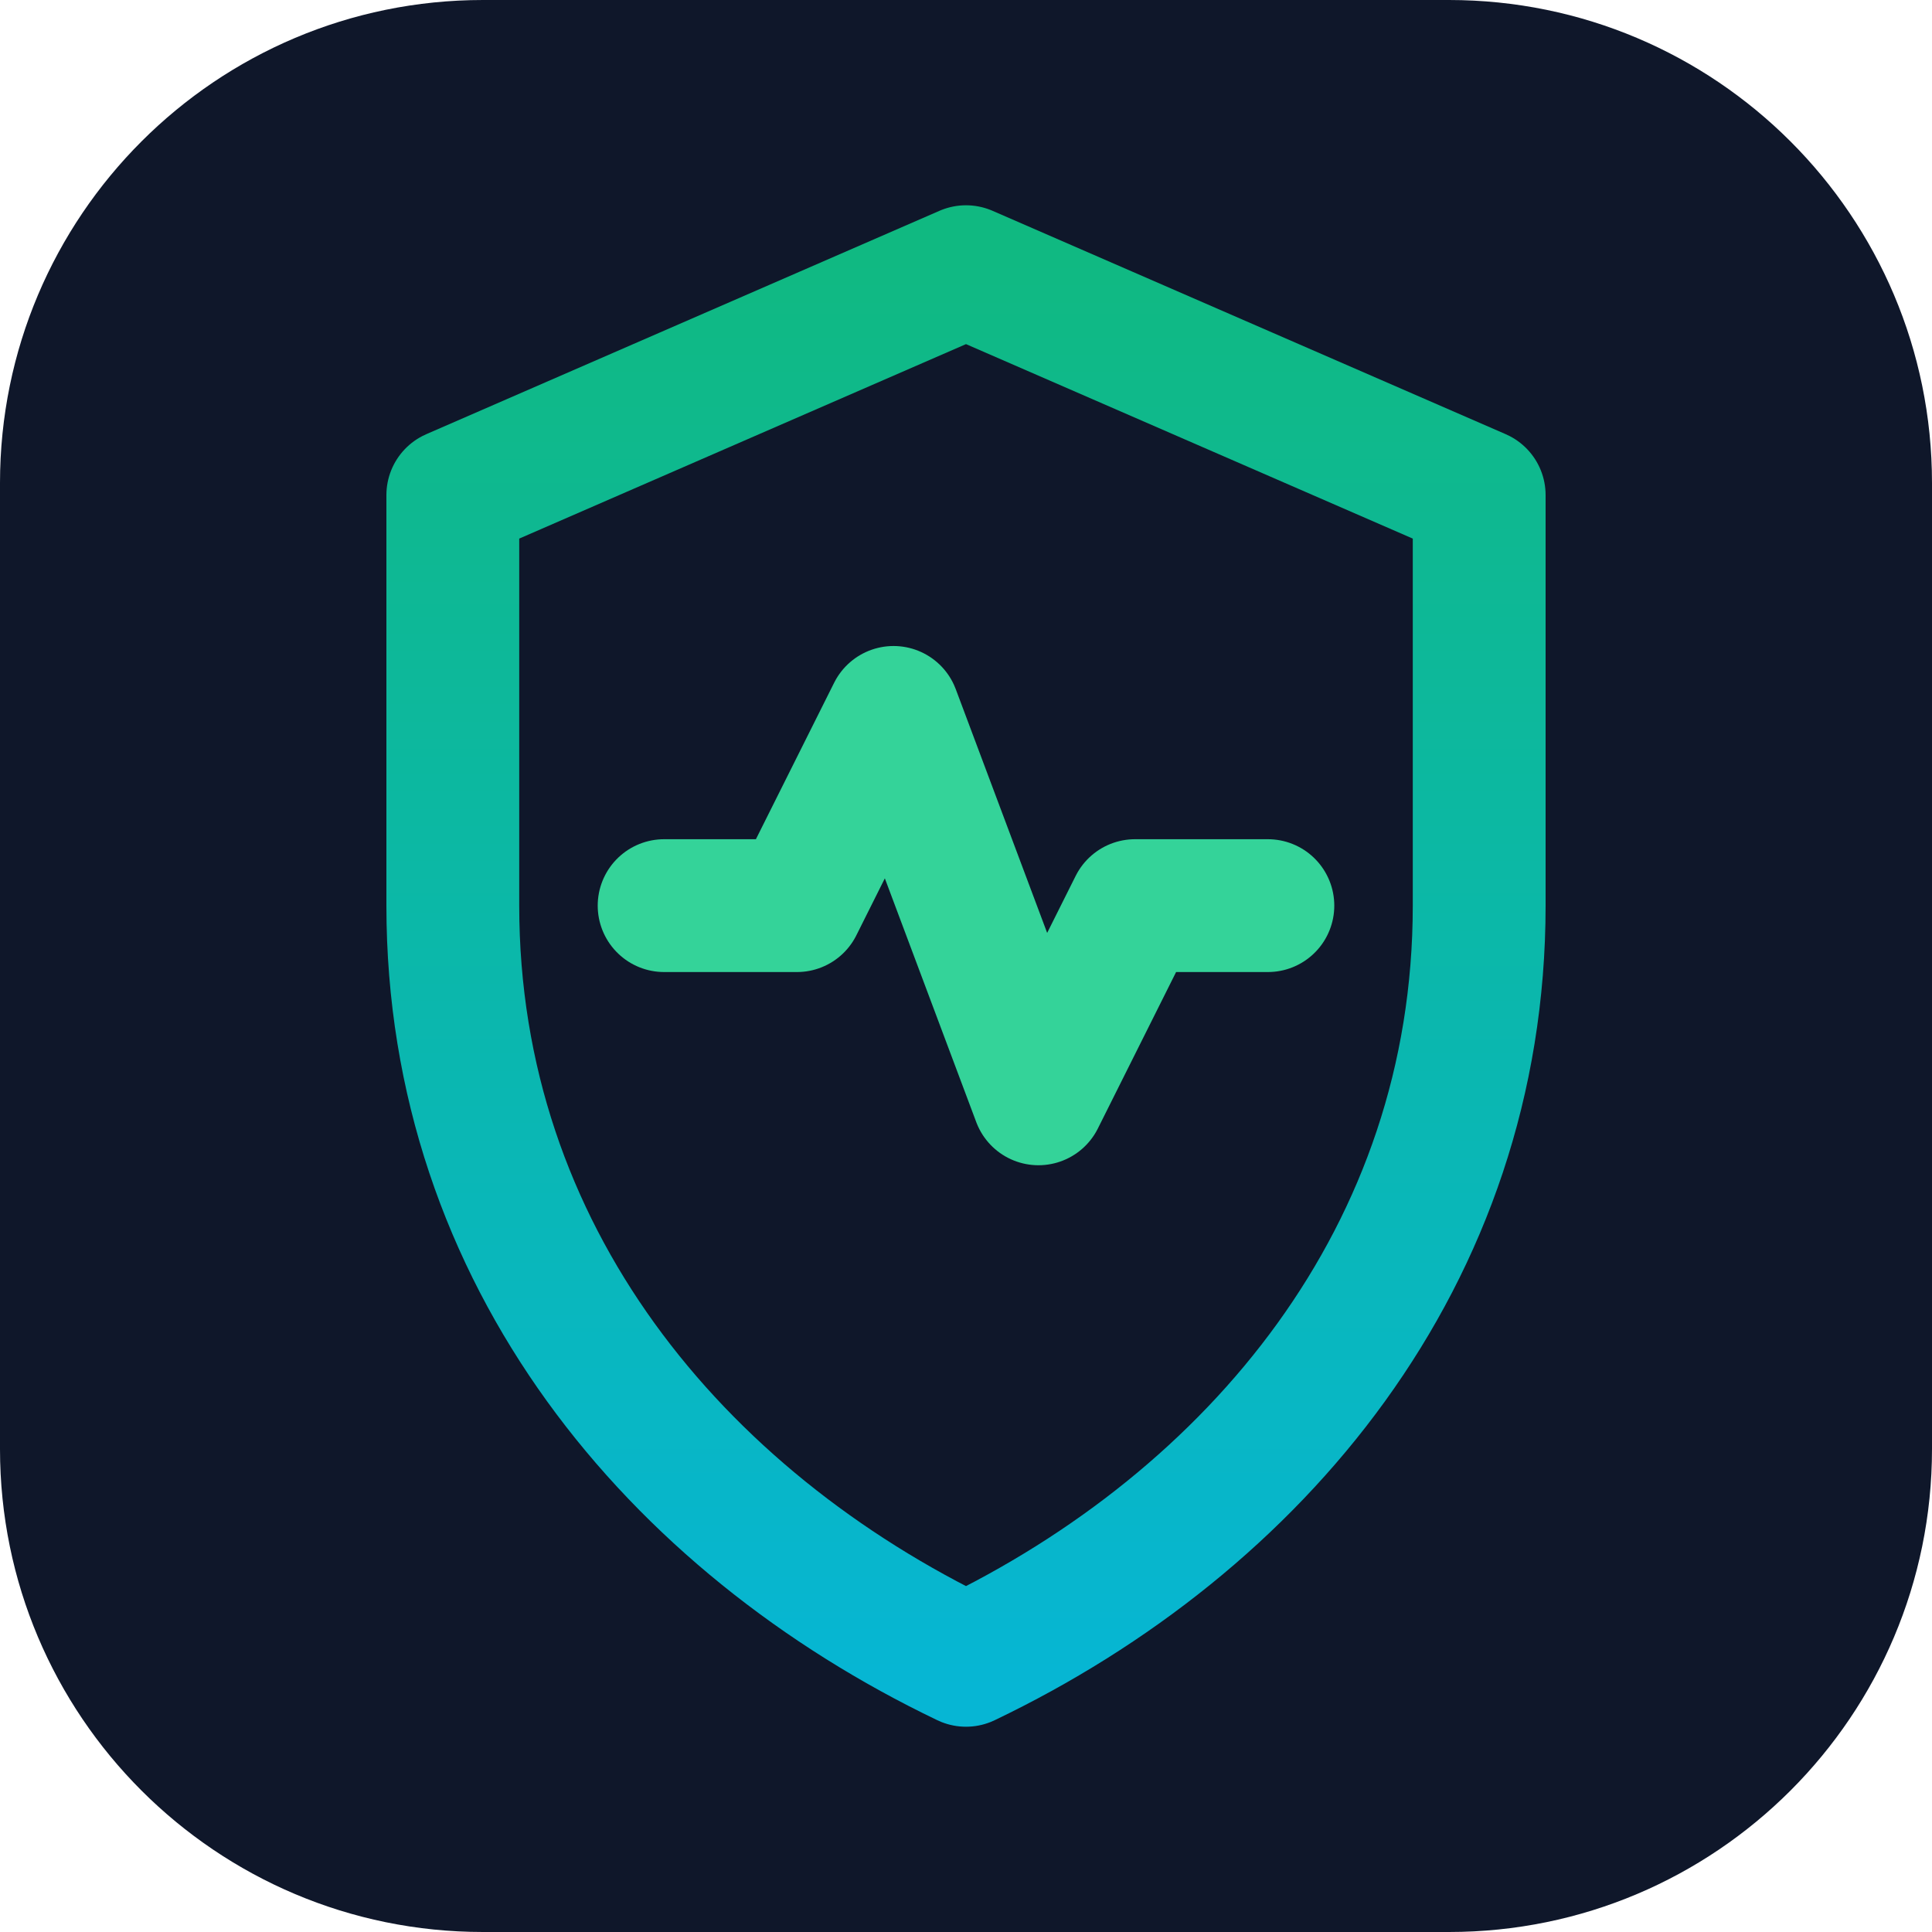
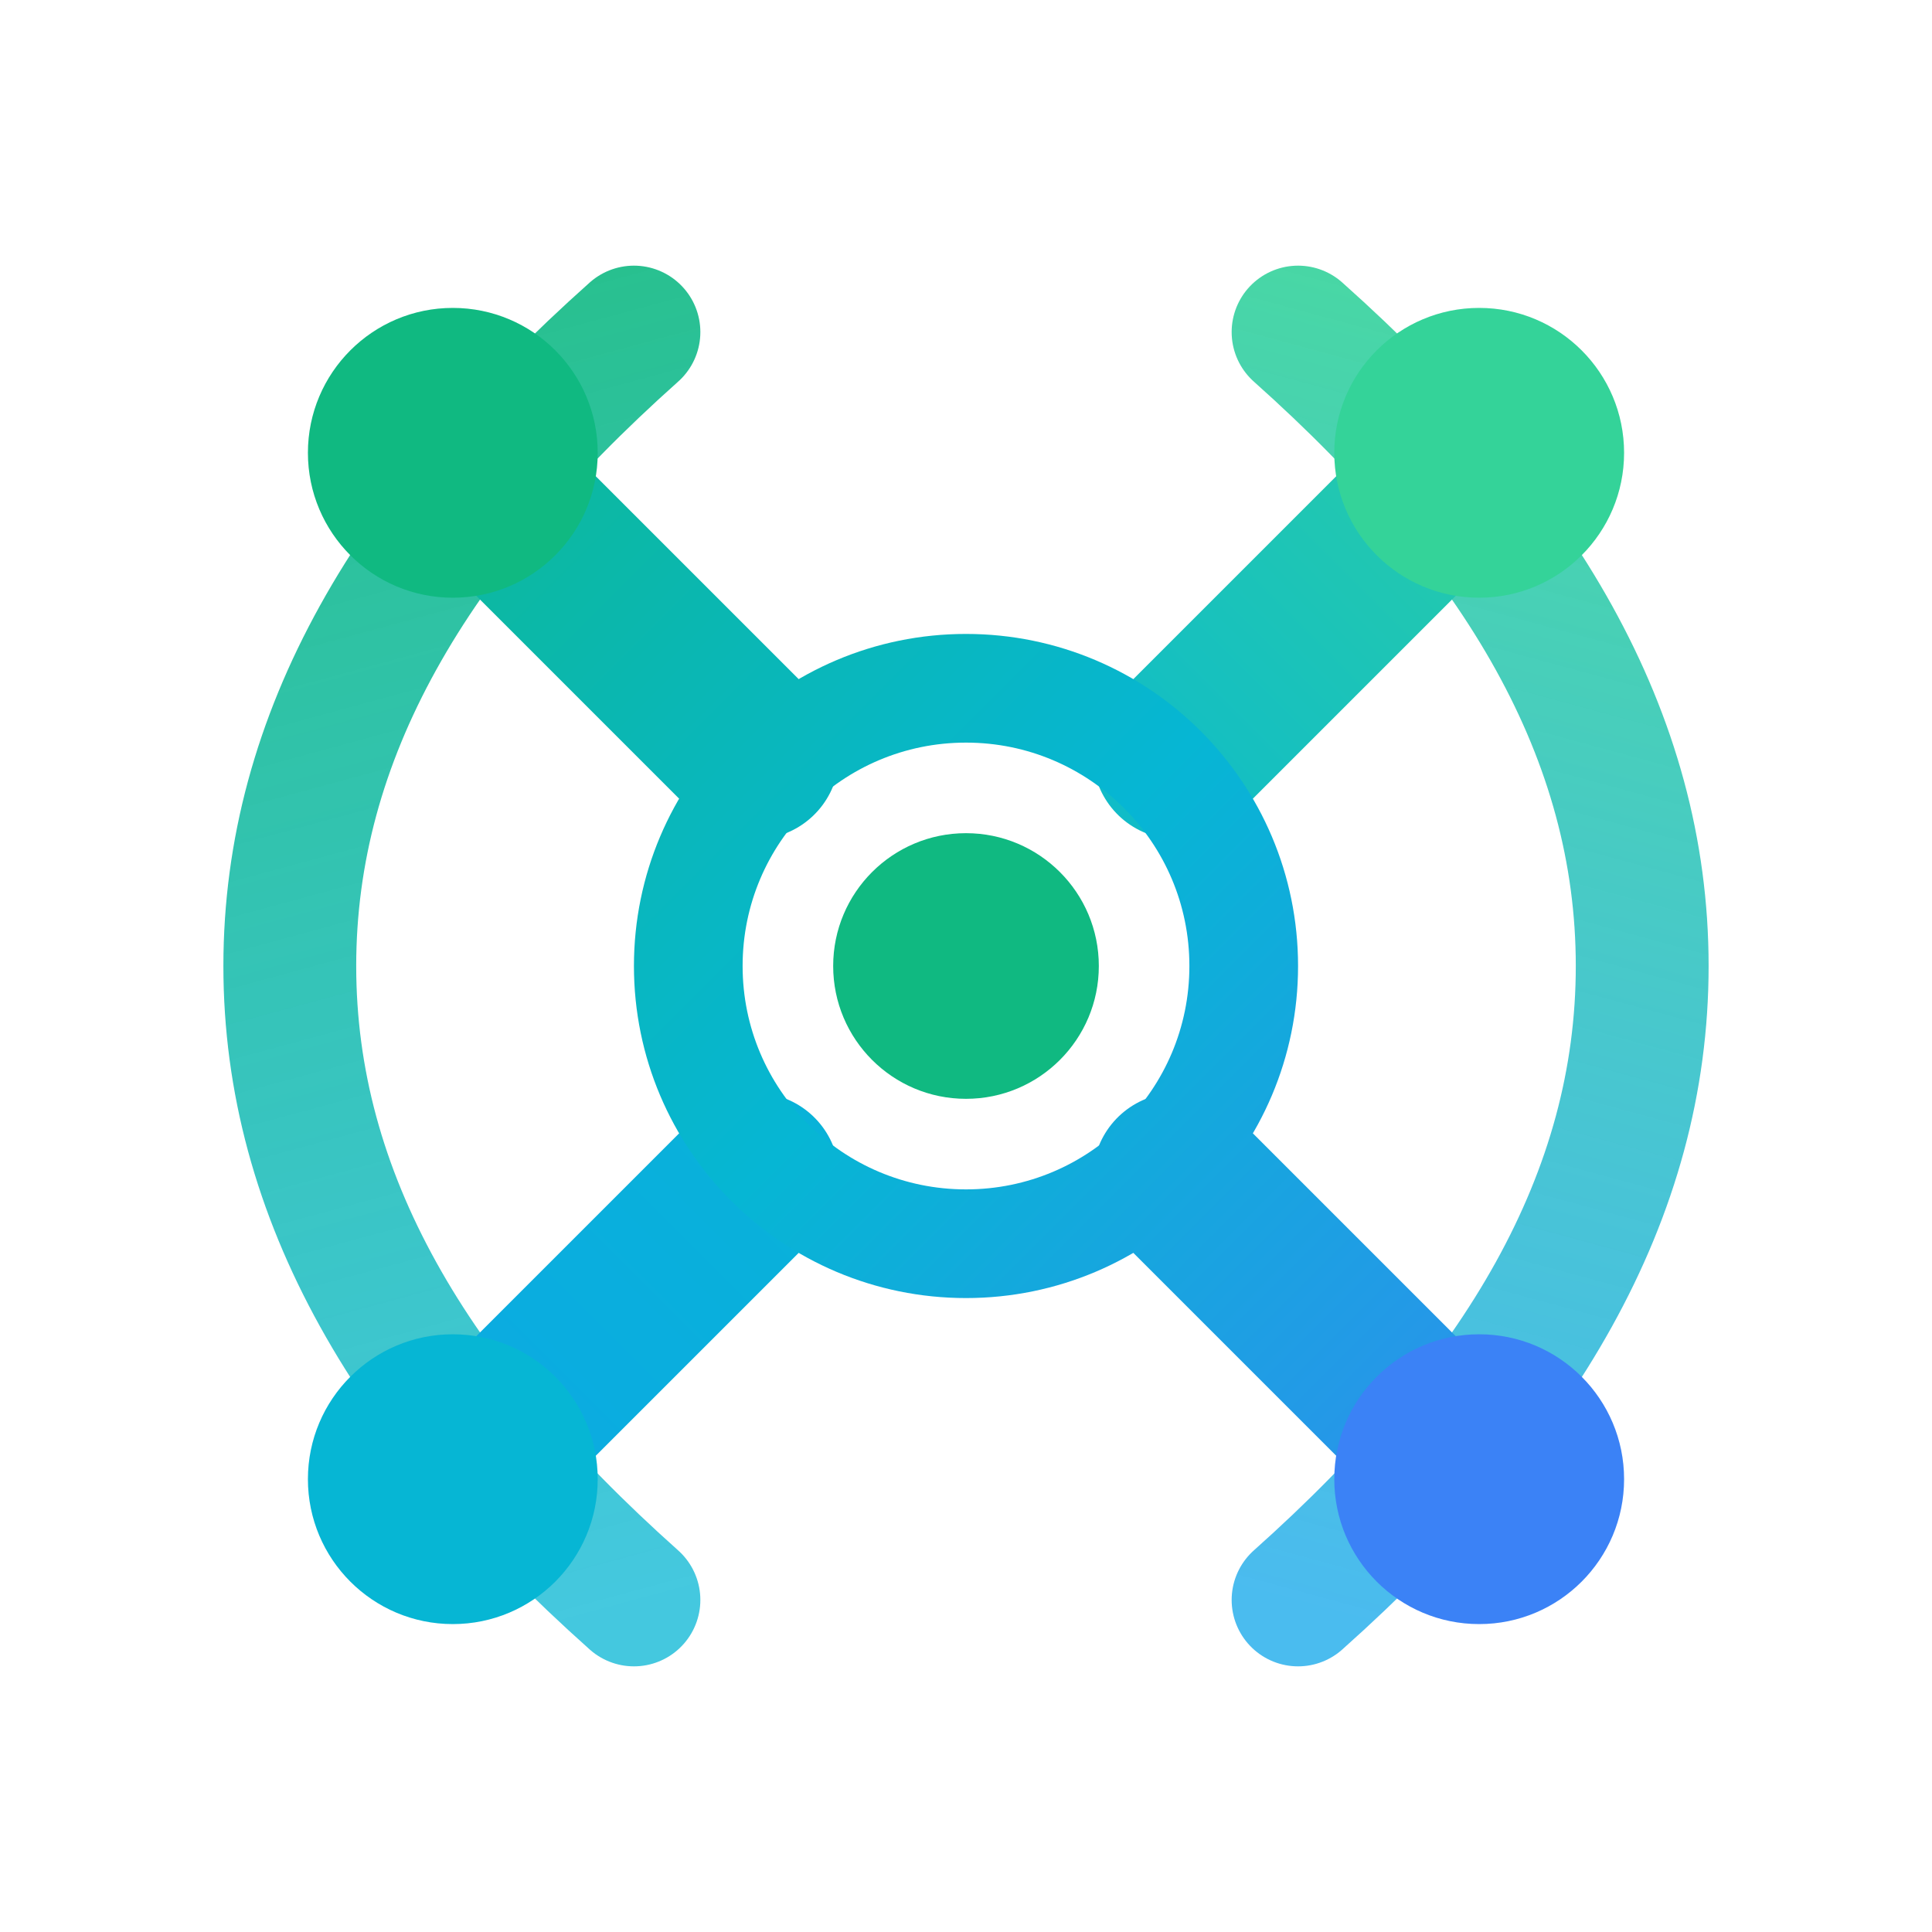
<svg xmlns="http://www.w3.org/2000/svg" viewBox="0 0 32 32" fill="none">
-   <rect width="32" height="32" rx="8" fill="#0f172a" />
  <defs>
-     <linearGradient id="favShieldGrad" x1="16" y1="4" x2="16" y2="28" gradientUnits="userSpaceOnUse">
+     <linearGradient id="favGradPrimary" x1="4" y1="4" x2="28" y2="28" gradientUnits="userSpaceOnUse">
      <stop offset="0%" stop-color="#10b981" />
-       <stop offset="100%" stop-color="#06b6d4" />
+       <stop offset="50%" stop-color="#06b6d4" />
+       <stop offset="100%" stop-color="#3b82f6" />
+     </linearGradient>
+     <linearGradient id="favGradSecondary" x1="28" y1="4" x2="4" y2="28" gradientUnits="userSpaceOnUse">
+       <stop offset="0%" stop-color="#34d399" />
+       <stop offset="50%" stop-color="#06b6d4" />
+       <stop offset="100%" stop-color="#0ea5e9" />
+     </linearGradient>
+     <linearGradient id="favLungL" x1="4.8" y1="5.5" x2="10.5" y2="26.5" gradientUnits="userSpaceOnUse">
+       <stop offset="0%" stop-color="#10b981" stop-opacity="0.9" />
+       <stop offset="100%" stop-color="#06b6d4" stop-opacity="0.75" />
+     </linearGradient>
+     <linearGradient id="favLungR" x1="27.2" y1="5.5" x2="21.5" y2="26.5" gradientUnits="userSpaceOnUse">
+       <stop offset="0%" stop-color="#34d399" stop-opacity="0.9" />
+       <stop offset="100%" stop-color="#0ea5e9" stop-opacity="0.75" />
    </linearGradient>
  </defs>
-   <path d="M16 4.5L24.5 8.2V15C24.5 20.8 20.8 25.2 16 27.5C11.2 25.2 7.5 20.8 7.5 15V8.2L16 4.5Z" stroke="url(#favShieldGrad)" stroke-width="2.2" stroke-linejoin="round" />
-   <path d="M11 15H13.2L14.8 11.8L17.2 18.2L18.8 15H21" stroke="#34d399" stroke-width="2.2" stroke-linecap="round" stroke-linejoin="round" />
+   <path d="M10.5 5.5C6.8 8.8 4.8 12.2 4.8 16C4.8 19.8 6.8 23.2 10.5 26.5" stroke="url(#favLungL)" stroke-width="2.2" stroke-linecap="round" />
+   <path d="M21.5 5.5C25.2 8.8 27.2 12.2 27.2 16C27.2 19.8 25.2 23.2 21.5 26.5" stroke="url(#favLungR)" stroke-width="2.2" stroke-linecap="round" />
+   <path d="M7.5 7.5L12.5 12.5M19.5 19.5L24.5 24.5" stroke="url(#favGradPrimary)" stroke-width="2.8" stroke-linecap="round" />
+   <path d="M24.5 7.5L19.5 12.5M12.5 19.5L7.5 24.5" stroke="url(#favGradSecondary)" stroke-width="2.8" stroke-linecap="round" />
+   <circle cx="16" cy="16" r="4.6" stroke="url(#favGradPrimary)" stroke-width="1.8" fill="none" />
+   <circle cx="16" cy="16" r="2.2" fill="#10b981" />
+   <circle cx="7.5" cy="7.5" r="2.4" fill="#10b981" />
+   <circle cx="24.5" cy="7.5" r="2.4" fill="#34d399" />
+   <circle cx="7.5" cy="24.5" r="2.4" fill="#06b6d4" />
+   <circle cx="24.5" cy="24.5" r="2.4" fill="#3b82f6" />
</svg>
